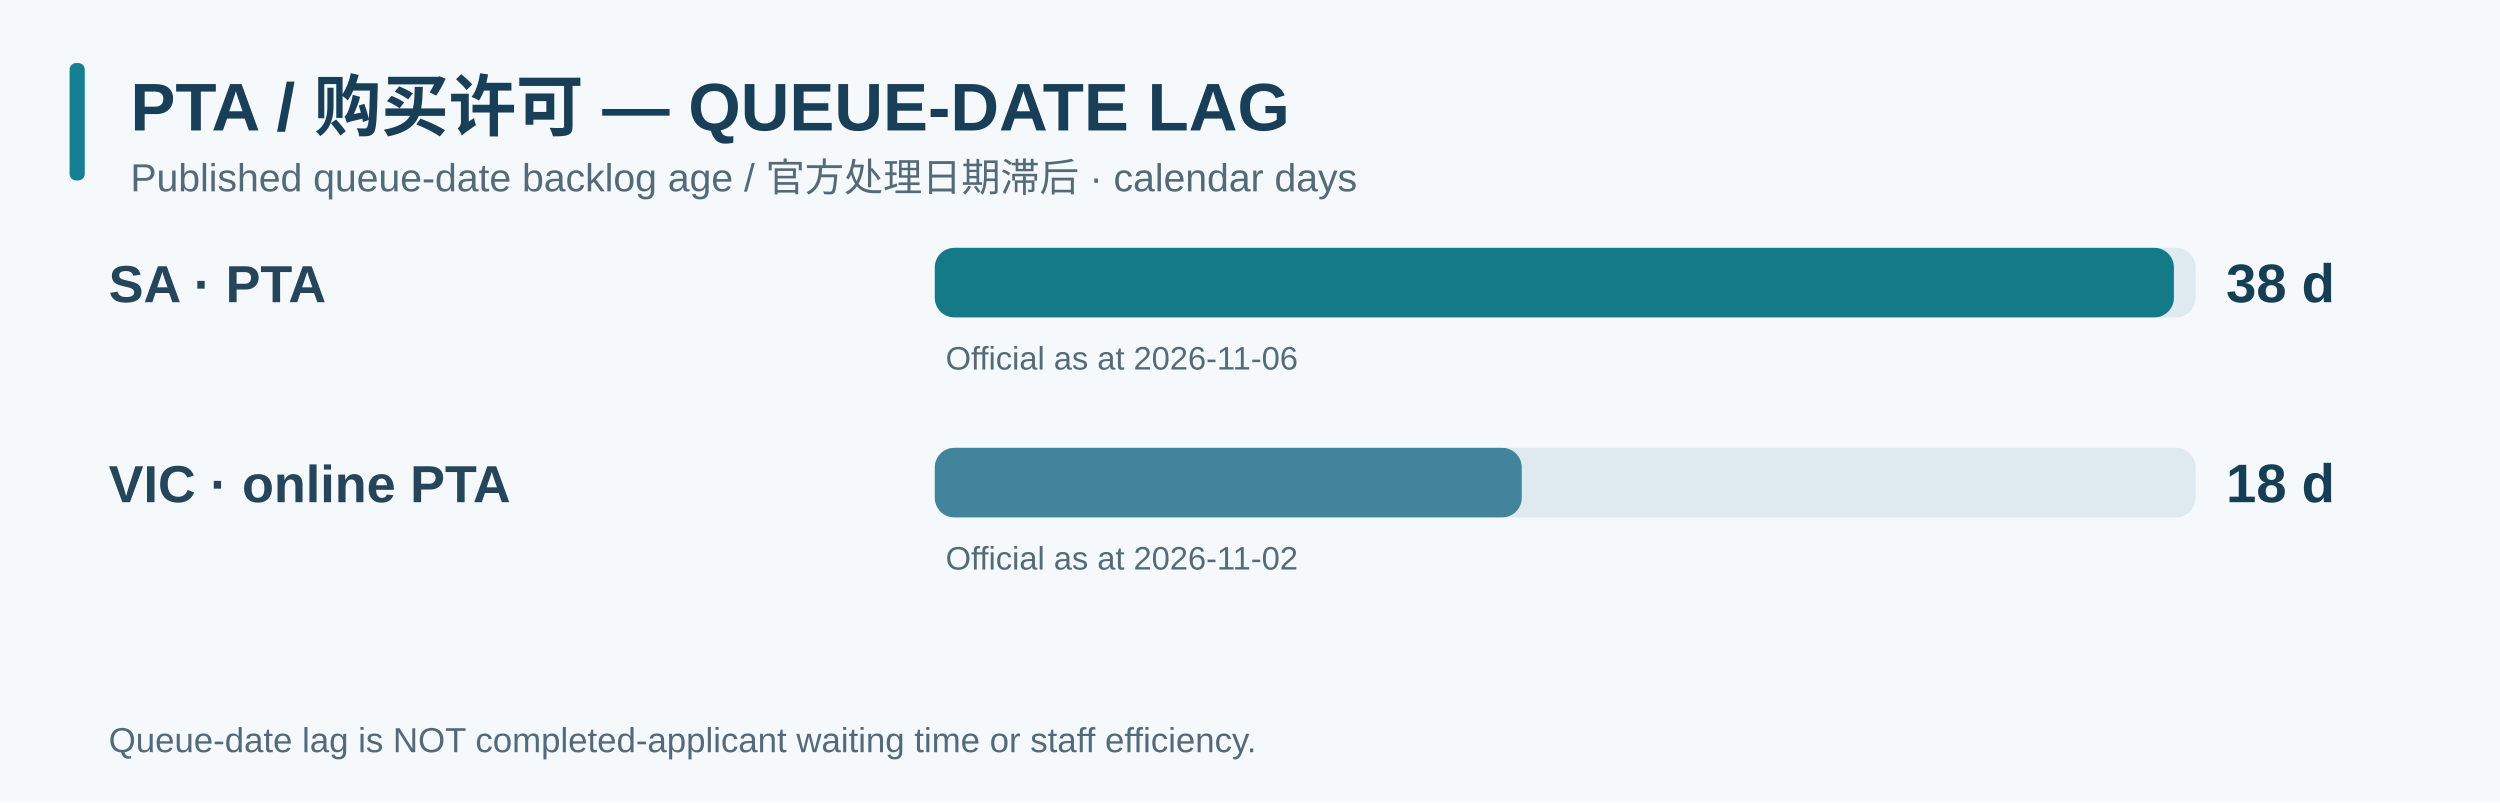
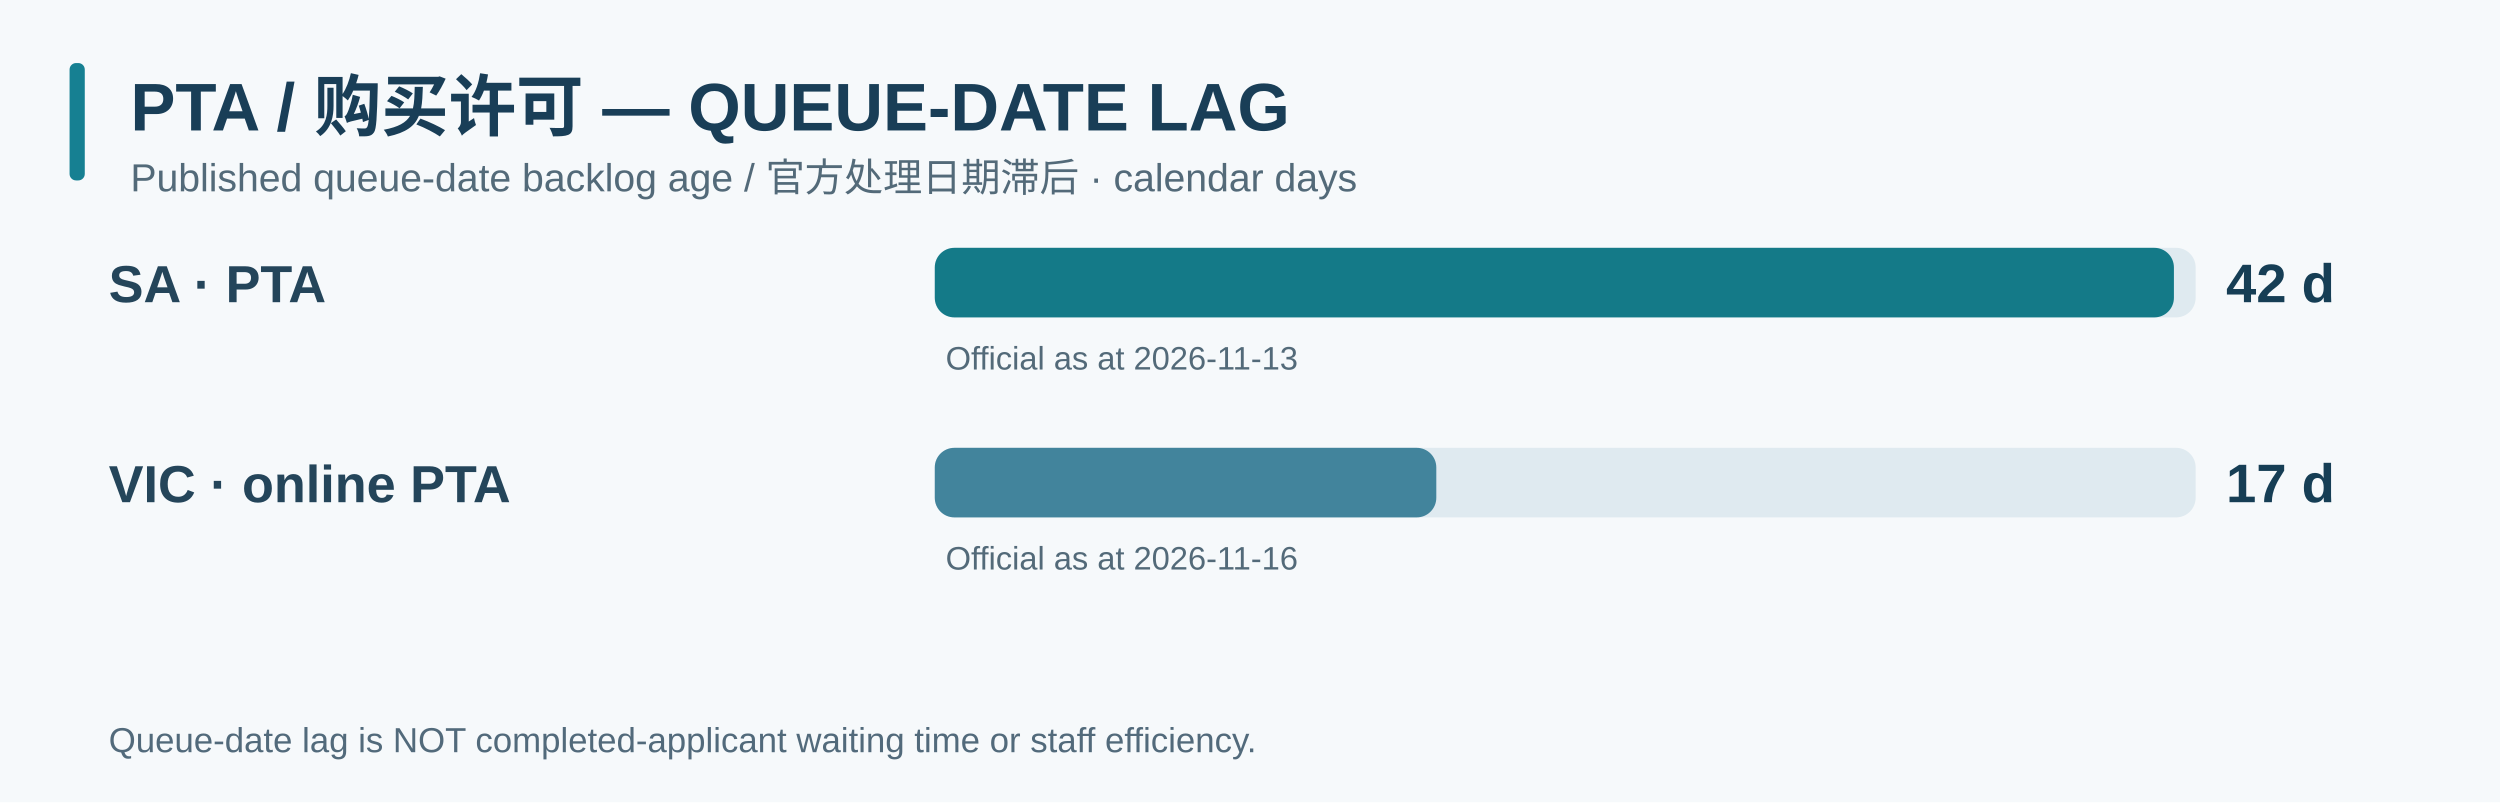
<svg xmlns="http://www.w3.org/2000/svg" width="1150" height="369" viewBox="0 0 1150 369" role="img" aria-label="PTA / 购买许可 — QUEUE-DATE LAG">
  <rect width="1150" height="369" fill="#f6f9fb" />
  <rect x="32" y="29" width="7" height="54" rx="3" fill="#168092" />
  <text x="60" y="60" font-size="31" font-weight="700" font-family="Arial,sans-serif" fill="#193e57">PTA / 购买许可 — QUEUE-DATE LAG</text>
  <text x="60" y="88" font-size="18" font-family="Arial,sans-serif" fill="#536a79">Published queue-date backlog age / 官方处理日期滞后 · calendar days</text>
  <text x="50" y="139" font-family="Arial,sans-serif" font-size="24" font-weight="700" fill="#24455a">SA · PTA</text>
  <rect x="430" y="114" width="580" height="32" rx="9" fill="#dfeaf0" />
  <rect x="430" y="114" width="570.0" height="32" rx="9" fill="#147a88" />
-   <text x="1024" y="139" font-family="Arial,sans-serif" font-size="25" font-weight="700" fill="#163e55">38 d</text>
-   <text x="435" y="170" font-family="Arial,sans-serif" font-size="15" fill="#536a79">Official as at 2026-11-06</text>
+   <text x="1024" y="139" font-family="Arial,sans-serif" font-size="25" font-weight="700" fill="#163e55">42 d</text>
+   <text x="435" y="170" font-family="Arial,sans-serif" font-size="15" fill="#536a79">Official as at 2026-11-13</text>
  <text x="50" y="231" font-family="Arial,sans-serif" font-size="24" font-weight="700" fill="#24455a">VIC · online PTA</text>
  <rect x="430" y="206" width="580" height="32" rx="9" fill="#dfeaf0" />
-   <rect x="430" y="206" width="270.0" height="32" rx="9" fill="#42849c" />
-   <text x="1024" y="231" font-family="Arial,sans-serif" font-size="25" font-weight="700" fill="#163e55">18 d</text>
-   <text x="435" y="262" font-family="Arial,sans-serif" font-size="15" fill="#536a79">Official as at 2026-11-02</text>
+   <rect x="430" y="206" width="230.7" height="32" rx="9" fill="#42849c" />
+   <text x="1024" y="231" font-family="Arial,sans-serif" font-size="25" font-weight="700" fill="#163e55">17 d</text>
+   <text x="435" y="262" font-family="Arial,sans-serif" font-size="15" fill="#536a79">Official as at 2026-11-16</text>
  <text x="50" y="346" font-family="Arial,sans-serif" font-size="16" fill="#526a7b">Queue-date lag is NOT completed-applicant waiting time or staff efficiency.</text>
</svg>
